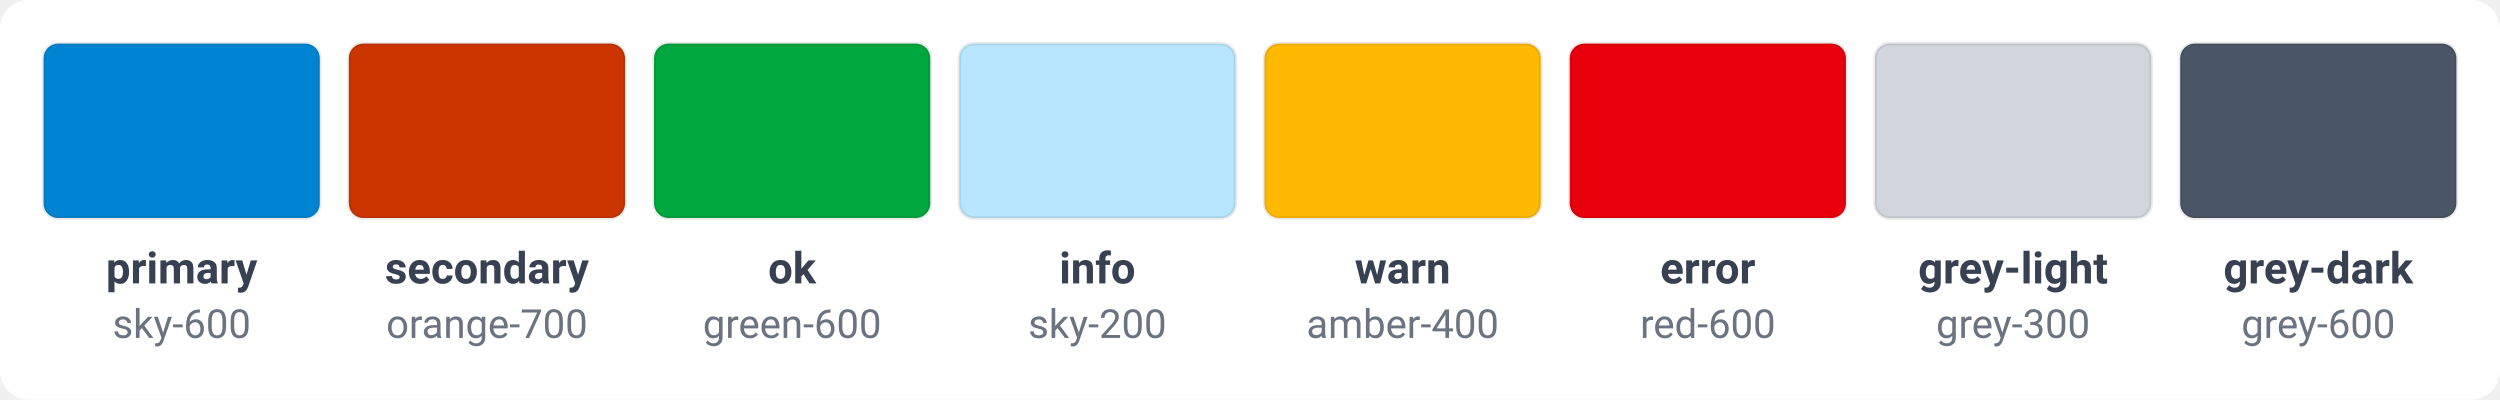
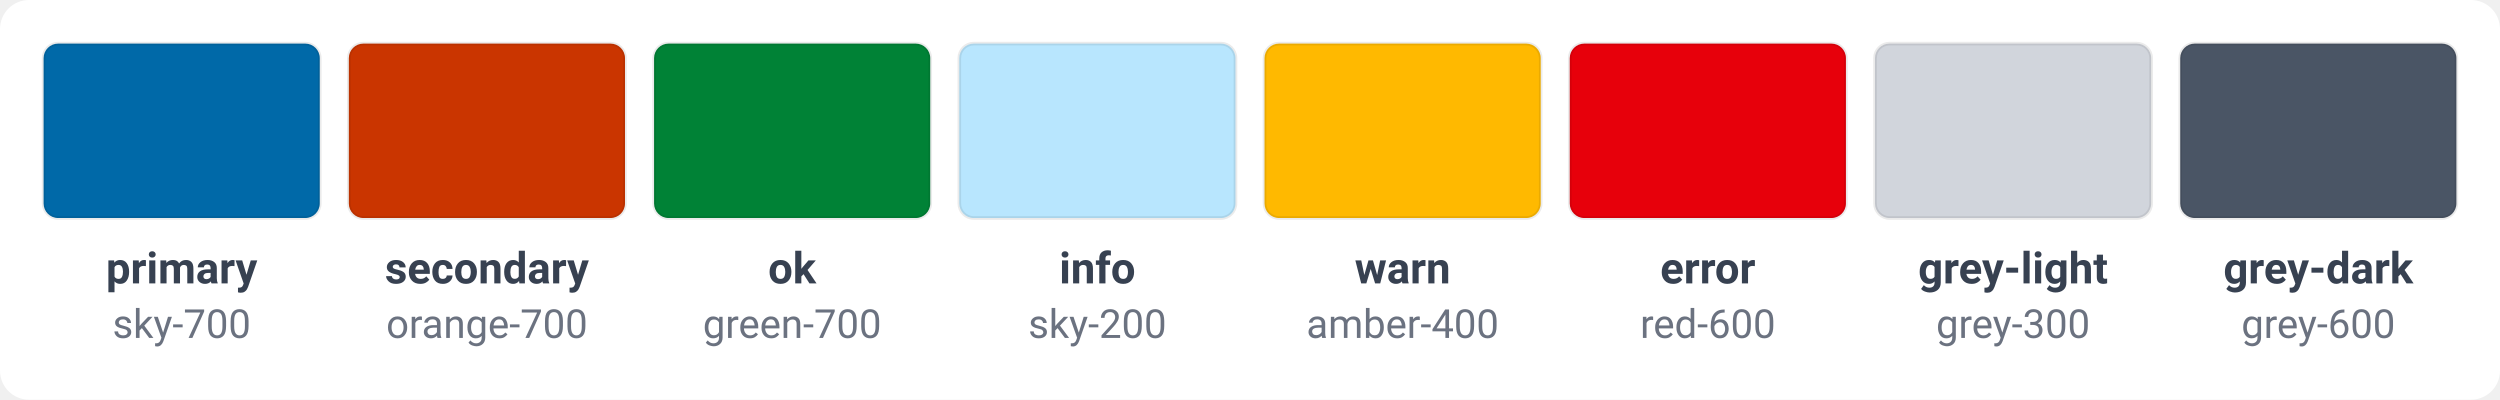
<svg xmlns="http://www.w3.org/2000/svg" width="688" height="110" viewBox="0 0 688 110">
  <rect width="100%" height="100%" rx="8" fill="#ffffff" />
  <g font-family="system-ui, -apple-system, Segoe UI, Roboto, sans-serif" font-size="12" fill="#374151">
-     <rect x="12" y="12" width="76" height="48" rx="4" fill="#0084d1" style="fill: oklch(58.8% 0.158 241.966)" stroke="#000000" stroke-opacity="0.08" />
+     <rect x="12" y="12" width="76" height="48" rx="4" fill="#0069a8" style="fill: oklch(50% 0.134 242.749)" stroke="#000000" stroke-opacity="0.08" />
    <text x="50" y="78" text-anchor="middle" font-weight="600">primary</text>
-     <text x="50" y="93" text-anchor="middle" fill="#6b7280" font-size="11">sky-600</text>
+     <text x="50" y="93" text-anchor="middle" fill="#6b7280" font-size="11">sky-700</text>
    <rect x="96" y="12" width="76" height="48" rx="4" fill="#ca3500" style="fill: oklch(55.3% 0.195 38.402)" stroke="#000000" stroke-opacity="0.08" />
    <text x="134" y="78" text-anchor="middle" font-weight="600">secondary</text>
    <text x="134" y="93" text-anchor="middle" fill="#6b7280" font-size="11">orange-700</text>
-     <rect x="180" y="12" width="76" height="48" rx="4" fill="#00a63e" style="fill: oklch(62.7% 0.194 149.214)" stroke="#000000" stroke-opacity="0.08" />
+     <rect x="180" y="12" width="76" height="48" rx="4" fill="#008236" style="fill: oklch(52.7% 0.154 150.069)" stroke="#000000" stroke-opacity="0.08" />
    <text x="218" y="78" text-anchor="middle" font-weight="600">ok</text>
-     <text x="218" y="93" text-anchor="middle" fill="#6b7280" font-size="11">green-600</text>
+     <text x="218" y="93" text-anchor="middle" fill="#6b7280" font-size="11">green-700</text>
    <rect x="264" y="12" width="76" height="48" rx="4" fill="#b8e6fe" style="fill: oklch(90.1% 0.058 230.902)" stroke="#000000" stroke-opacity="0.08" />
    <text x="302" y="78" text-anchor="middle" font-weight="600">info</text>
    <text x="302" y="93" text-anchor="middle" fill="#6b7280" font-size="11">sky-200</text>
    <rect x="348" y="12" width="76" height="48" rx="4" fill="#ffb900" style="fill: oklch(82.8% 0.189 84.429)" stroke="#000000" stroke-opacity="0.08" />
    <text x="386" y="78" text-anchor="middle" font-weight="600">warn</text>
    <text x="386" y="93" text-anchor="middle" fill="#6b7280" font-size="11">amber-400</text>
    <rect x="432" y="12" width="76" height="48" rx="4" fill="#e7000b" style="fill: oklch(57.7% 0.245 27.325)" stroke="#000000" stroke-opacity="0.08" />
    <text x="470" y="78" text-anchor="middle" font-weight="600">error</text>
    <text x="470" y="93" text-anchor="middle" fill="#6b7280" font-size="11">red-600</text>
    <rect x="516" y="12" width="76" height="48" rx="4" fill="#d1d5dc" style="fill: oklch(87.2% 0.01 258.338)" stroke="#000000" stroke-opacity="0.08" />
    <text x="554" y="78" text-anchor="middle" font-weight="600">grey-light</text>
    <text x="554" y="93" text-anchor="middle" fill="#6b7280" font-size="11">grey-300</text>
    <rect x="600" y="12" width="76" height="48" rx="4" fill="#4a5565" style="fill: oklch(44.6% 0.03 256.802)" stroke="#000000" stroke-opacity="0.08" />
    <text x="638" y="78" text-anchor="middle" font-weight="600">grey-dark</text>
    <text x="638" y="93" text-anchor="middle" fill="#6b7280" font-size="11">grey-600</text>
  </g>
</svg>
